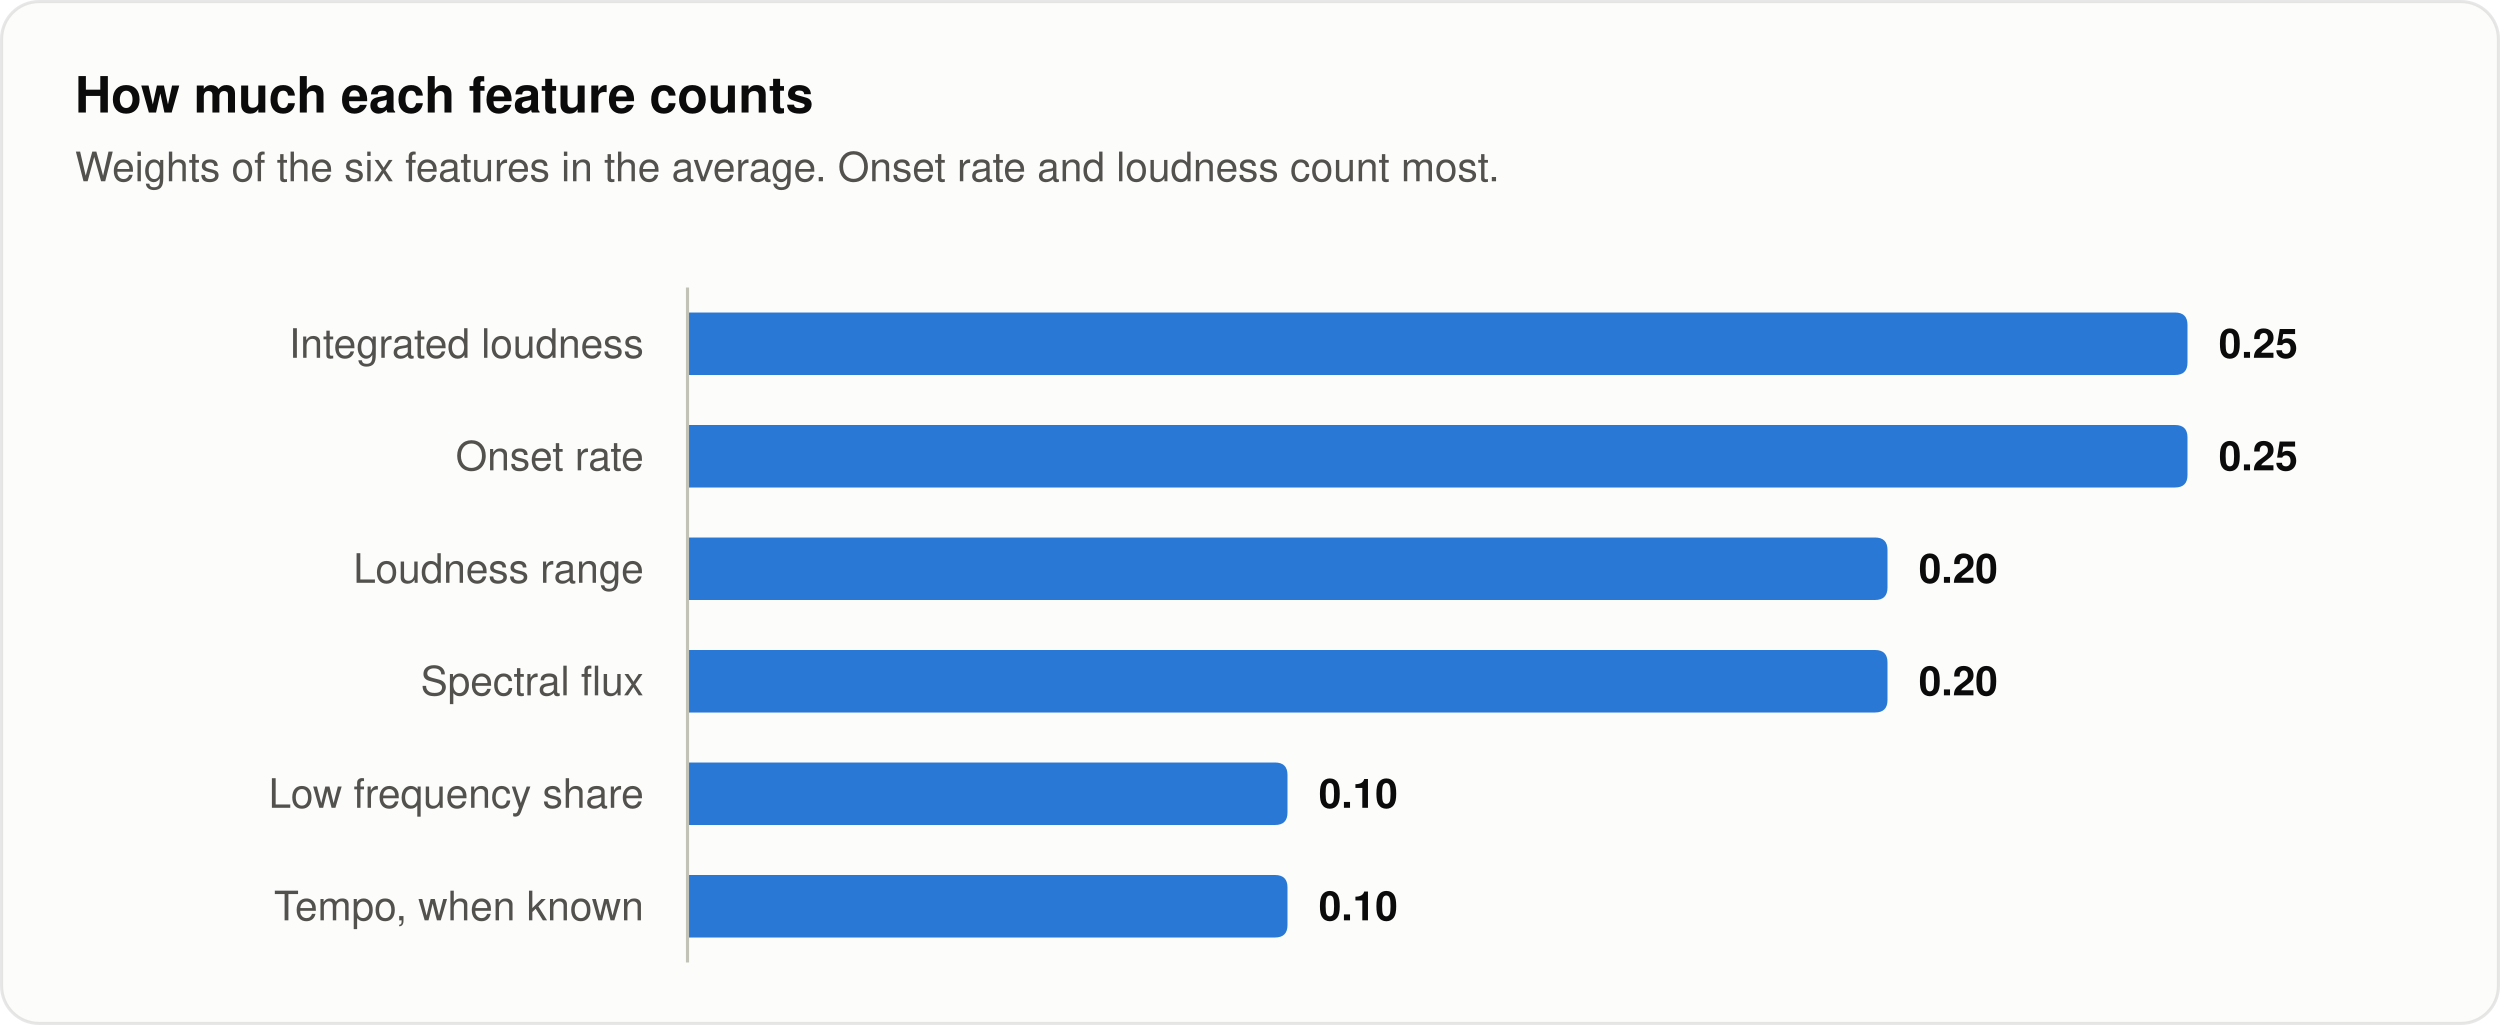
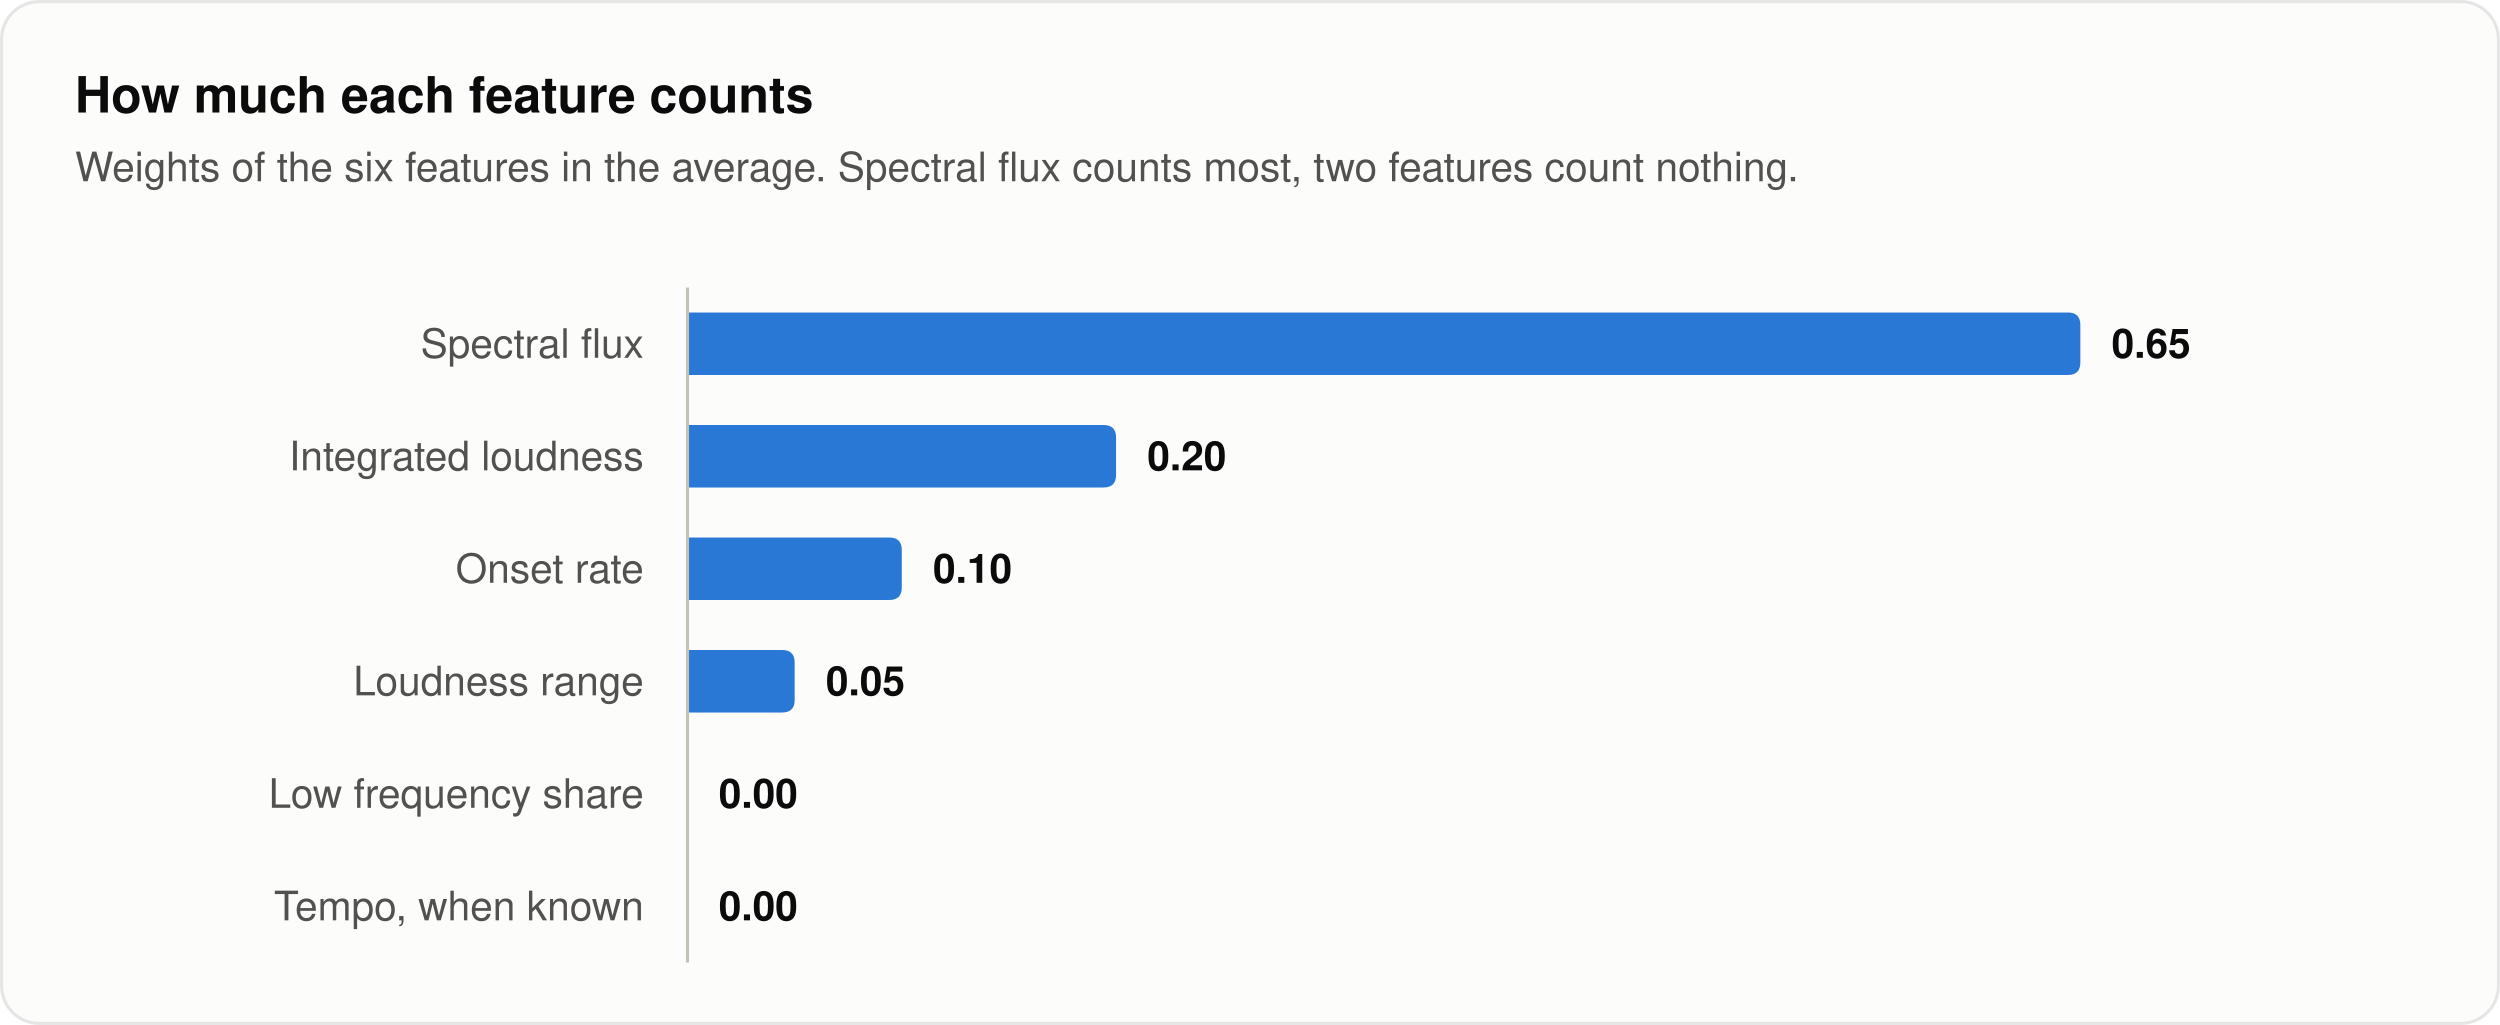
<svg xmlns="http://www.w3.org/2000/svg" width="800" height="328" viewBox="0 0 800 328" role="img" aria-labelledby="chart-title chart-desc" font-family="system-ui, -apple-system, &quot;Segoe UI&quot;, Helvetica, Arial, sans-serif">
  <style>
.surface { fill: #fcfcfb; stroke: rgba(11,11,11,0.10); }
.title { fill: #0b0b0b; font-size: 16px; font-weight: 600; }
.subtitle { fill: #52514e; font-size: 13px; }
.label { fill: #52514e; font-size: 13px; }
.value { fill: #0b0b0b; font-size: 13px; font-weight: 600; }
.tick { fill: #898781; font-size: 12px; font-variant-numeric: tabular-nums; }
.grid { stroke: #e1e0d9; stroke-width: 1; fill: none; }
.axis { stroke: #c3c2b7; stroke-width: 1; fill: none; }
.reference { stroke: #898781; stroke-width: 1.5; fill: none; }
.series-line { stroke: #2a78d6; stroke-width: 2; fill: none; stroke-linejoin: round; stroke-linecap: round; }
.series-fill { fill: #2a78d6; }
.series-wash { fill: #2a78d6; fill-opacity: 0.10; }
+ .muted-fill { fill: #898781; }
.ring { stroke: #fcfcfb; stroke-width: 2; }
@media (prefers-color-scheme: dark) {
  .surface { fill: #1a1a19; stroke: rgba(255,255,255,0.10); }
  .title, .value { fill: #f0efec; }
  .subtitle, .label { fill: #c3c2b7; }
  .grid { stroke: #2c2c2a; }
  .axis { stroke: #383835; }
  .series-line { stroke: #3987e5; }
  .series-fill, .series-wash { fill: #3987e5; }
+   .muted-fill { fill: #898781; }
  .ring { stroke: #1a1a19; }
}
</style>
  <rect x="0.5" y="0.5" width="799" height="327" rx="12" class="surface" />
  <text x="24" y="36" class="title" text-anchor="start">How much each feature counts</text>
-   <text x="24" y="58" class="subtitle" text-anchor="start">Weights of the six features in the average. Onset rate and loudness count most.</text>
-   <text x="206" y="114.5" class="label" text-anchor="end">Integrated loudness</text>
-   <path class="series-fill" d="M220,100 H696 Q700,100 700,104 V116 Q700,120 696,120 H220 Z" />
-   <text x="710" y="114.5" class="value" text-anchor="start">0.25</text>
-   <text x="206" y="150.5" class="label" text-anchor="end">Onset rate</text>
-   <path class="series-fill" d="M220,136 H696 Q700,136 700,140 V152 Q700,156 696,156 H220 Z" />
-   <text x="710" y="150.5" class="value" text-anchor="start">0.25</text>
-   <text x="206" y="186.5" class="label" text-anchor="end">Loudness range</text>
-   <path class="series-fill" d="M220,172 H600 Q604,172 604,176 V188 Q604,192 600,192 H220 Z" />
-   <text x="614" y="186.5" class="value" text-anchor="start">0.20</text>
-   <text x="206" y="222.5" class="label" text-anchor="end">Spectral flux</text>
-   <path class="series-fill" d="M220,208 H600 Q604,208 604,212 V224 Q604,228 600,228 H220 Z" />
-   <text x="614" y="222.5" class="value" text-anchor="start">0.20</text>
+   <text x="24" y="58" class="subtitle" text-anchor="start">Weights of the six features in the average. Spectral flux counts most, two features count nothing.</text>
+   <text x="206" y="114.5" class="label" text-anchor="end">Spectral flux</text>
+   <path class="series-fill" d="M220,100 H661.71 Q665.71,100 665.71,104 V116 Q665.71,120 661.71,120 H220 Z" />
+   <text x="675.71" y="114.5" class="value" text-anchor="start">0.65</text>
+   <text x="206" y="150.5" class="label" text-anchor="end">Integrated loudness</text>
+   <path class="series-fill" d="M220,136 H353.14 Q357.14,136 357.14,140 V152 Q357.14,156 353.14,156 H220 Z" />
+   <text x="367.14" y="150.5" class="value" text-anchor="start">0.20</text>
+   <text x="206" y="186.5" class="label" text-anchor="end">Onset rate</text>
+   <path class="series-fill" d="M220,172 H284.57 Q288.57,172 288.57,176 V188 Q288.57,192 284.57,192 H220 Z" />
+   <text x="298.57" y="186.5" class="value" text-anchor="start">0.10</text>
+   <text x="206" y="222.5" class="label" text-anchor="end">Loudness range</text>
+   <path class="series-fill" d="M220,208 H250.29 Q254.29,208 254.29,212 V224 Q254.29,228 250.29,228 H220 Z" />
+   <text x="264.29" y="222.5" class="value" text-anchor="start">0.05</text>
  <text x="206" y="258.5" class="label" text-anchor="end">Low frequency share</text>
-   <path class="series-fill" d="M220,244 H408 Q412,244 412,248 V260 Q412,264 408,264 H220 Z" />
-   <text x="422" y="258.5" class="value" text-anchor="start">0.10</text>
+   <path class="series-fill" d="M220,244 H220 Q220,244 220,244 V264 Q220,264 220,264 H220 Z" />
+   <text x="230" y="258.5" class="value" text-anchor="start">0.00</text>
  <text x="206" y="294.5" class="label" text-anchor="end">Tempo, when known</text>
-   <path class="series-fill" d="M220,280 H408 Q412,280 412,284 V296 Q412,300 408,300 H220 Z" />
-   <text x="422" y="294.5" class="value" text-anchor="start">0.10</text>
+   <path class="series-fill" d="M220,280 H220 Q220,280 220,280 V300 Q220,300 220,300 H220 Z" />
+   <text x="230" y="294.5" class="value" text-anchor="start">0.00</text>
  <line x1="220" y1="92" x2="220" y2="308" class="axis" />
</svg>
